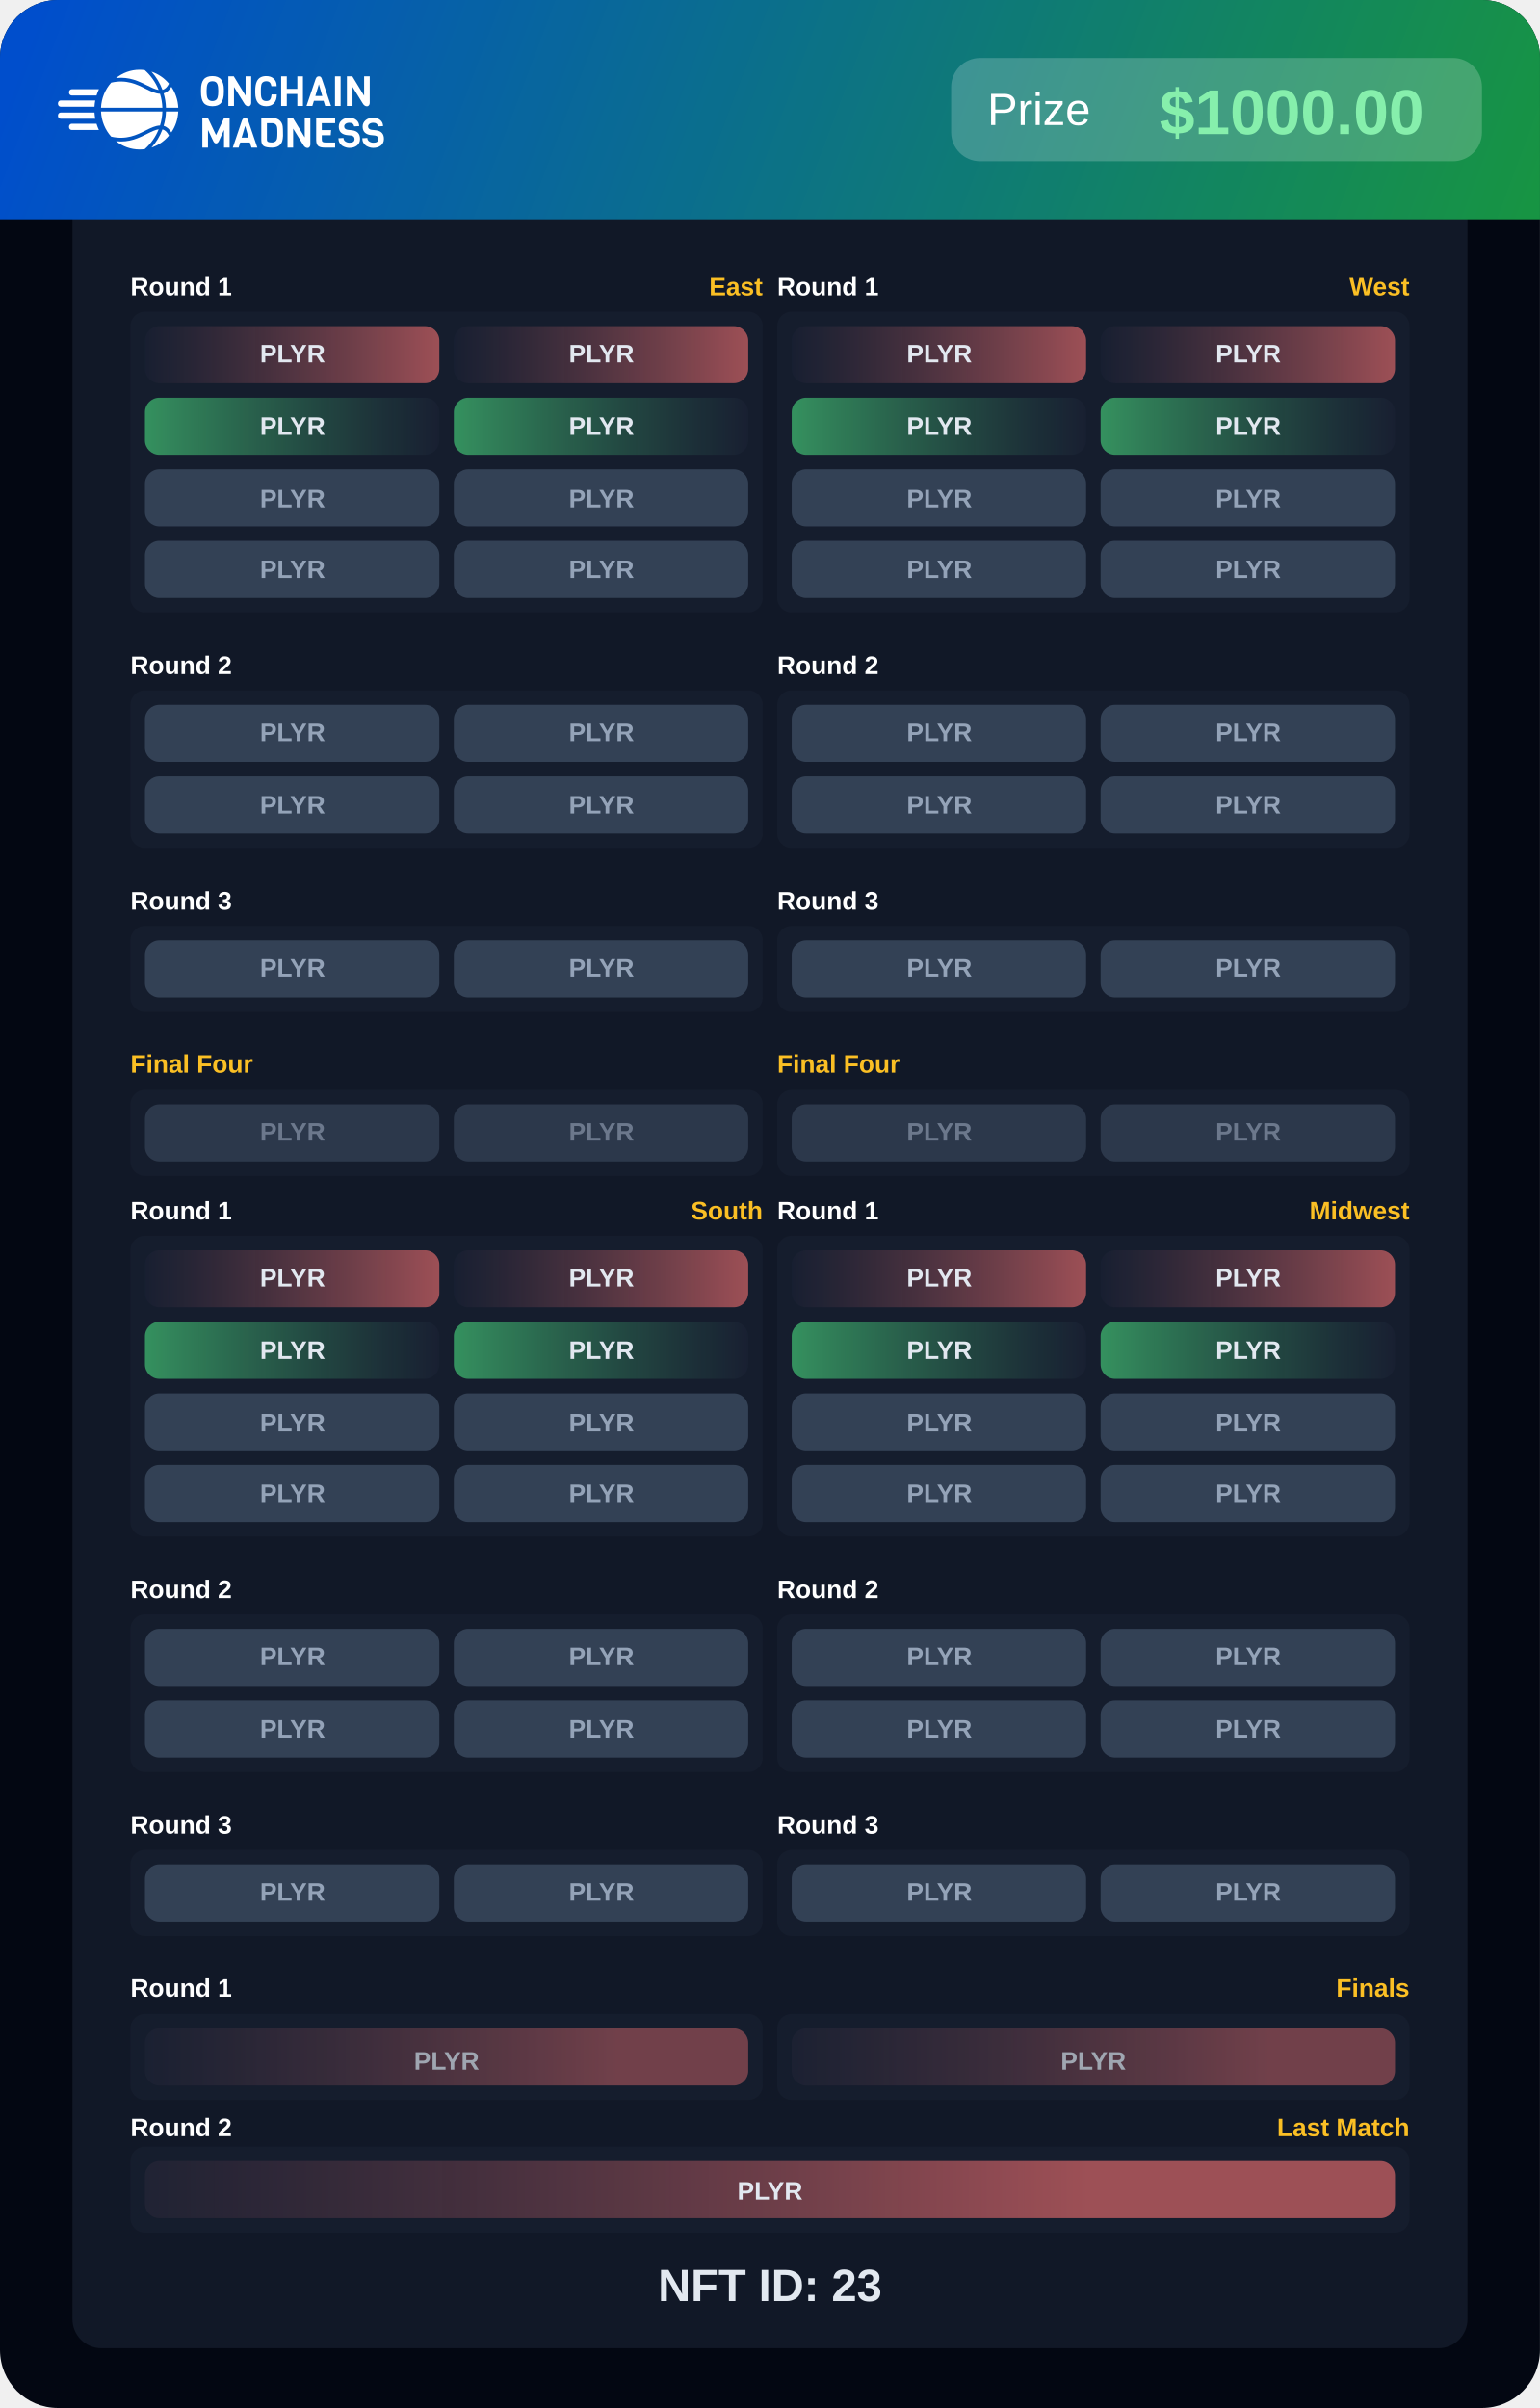
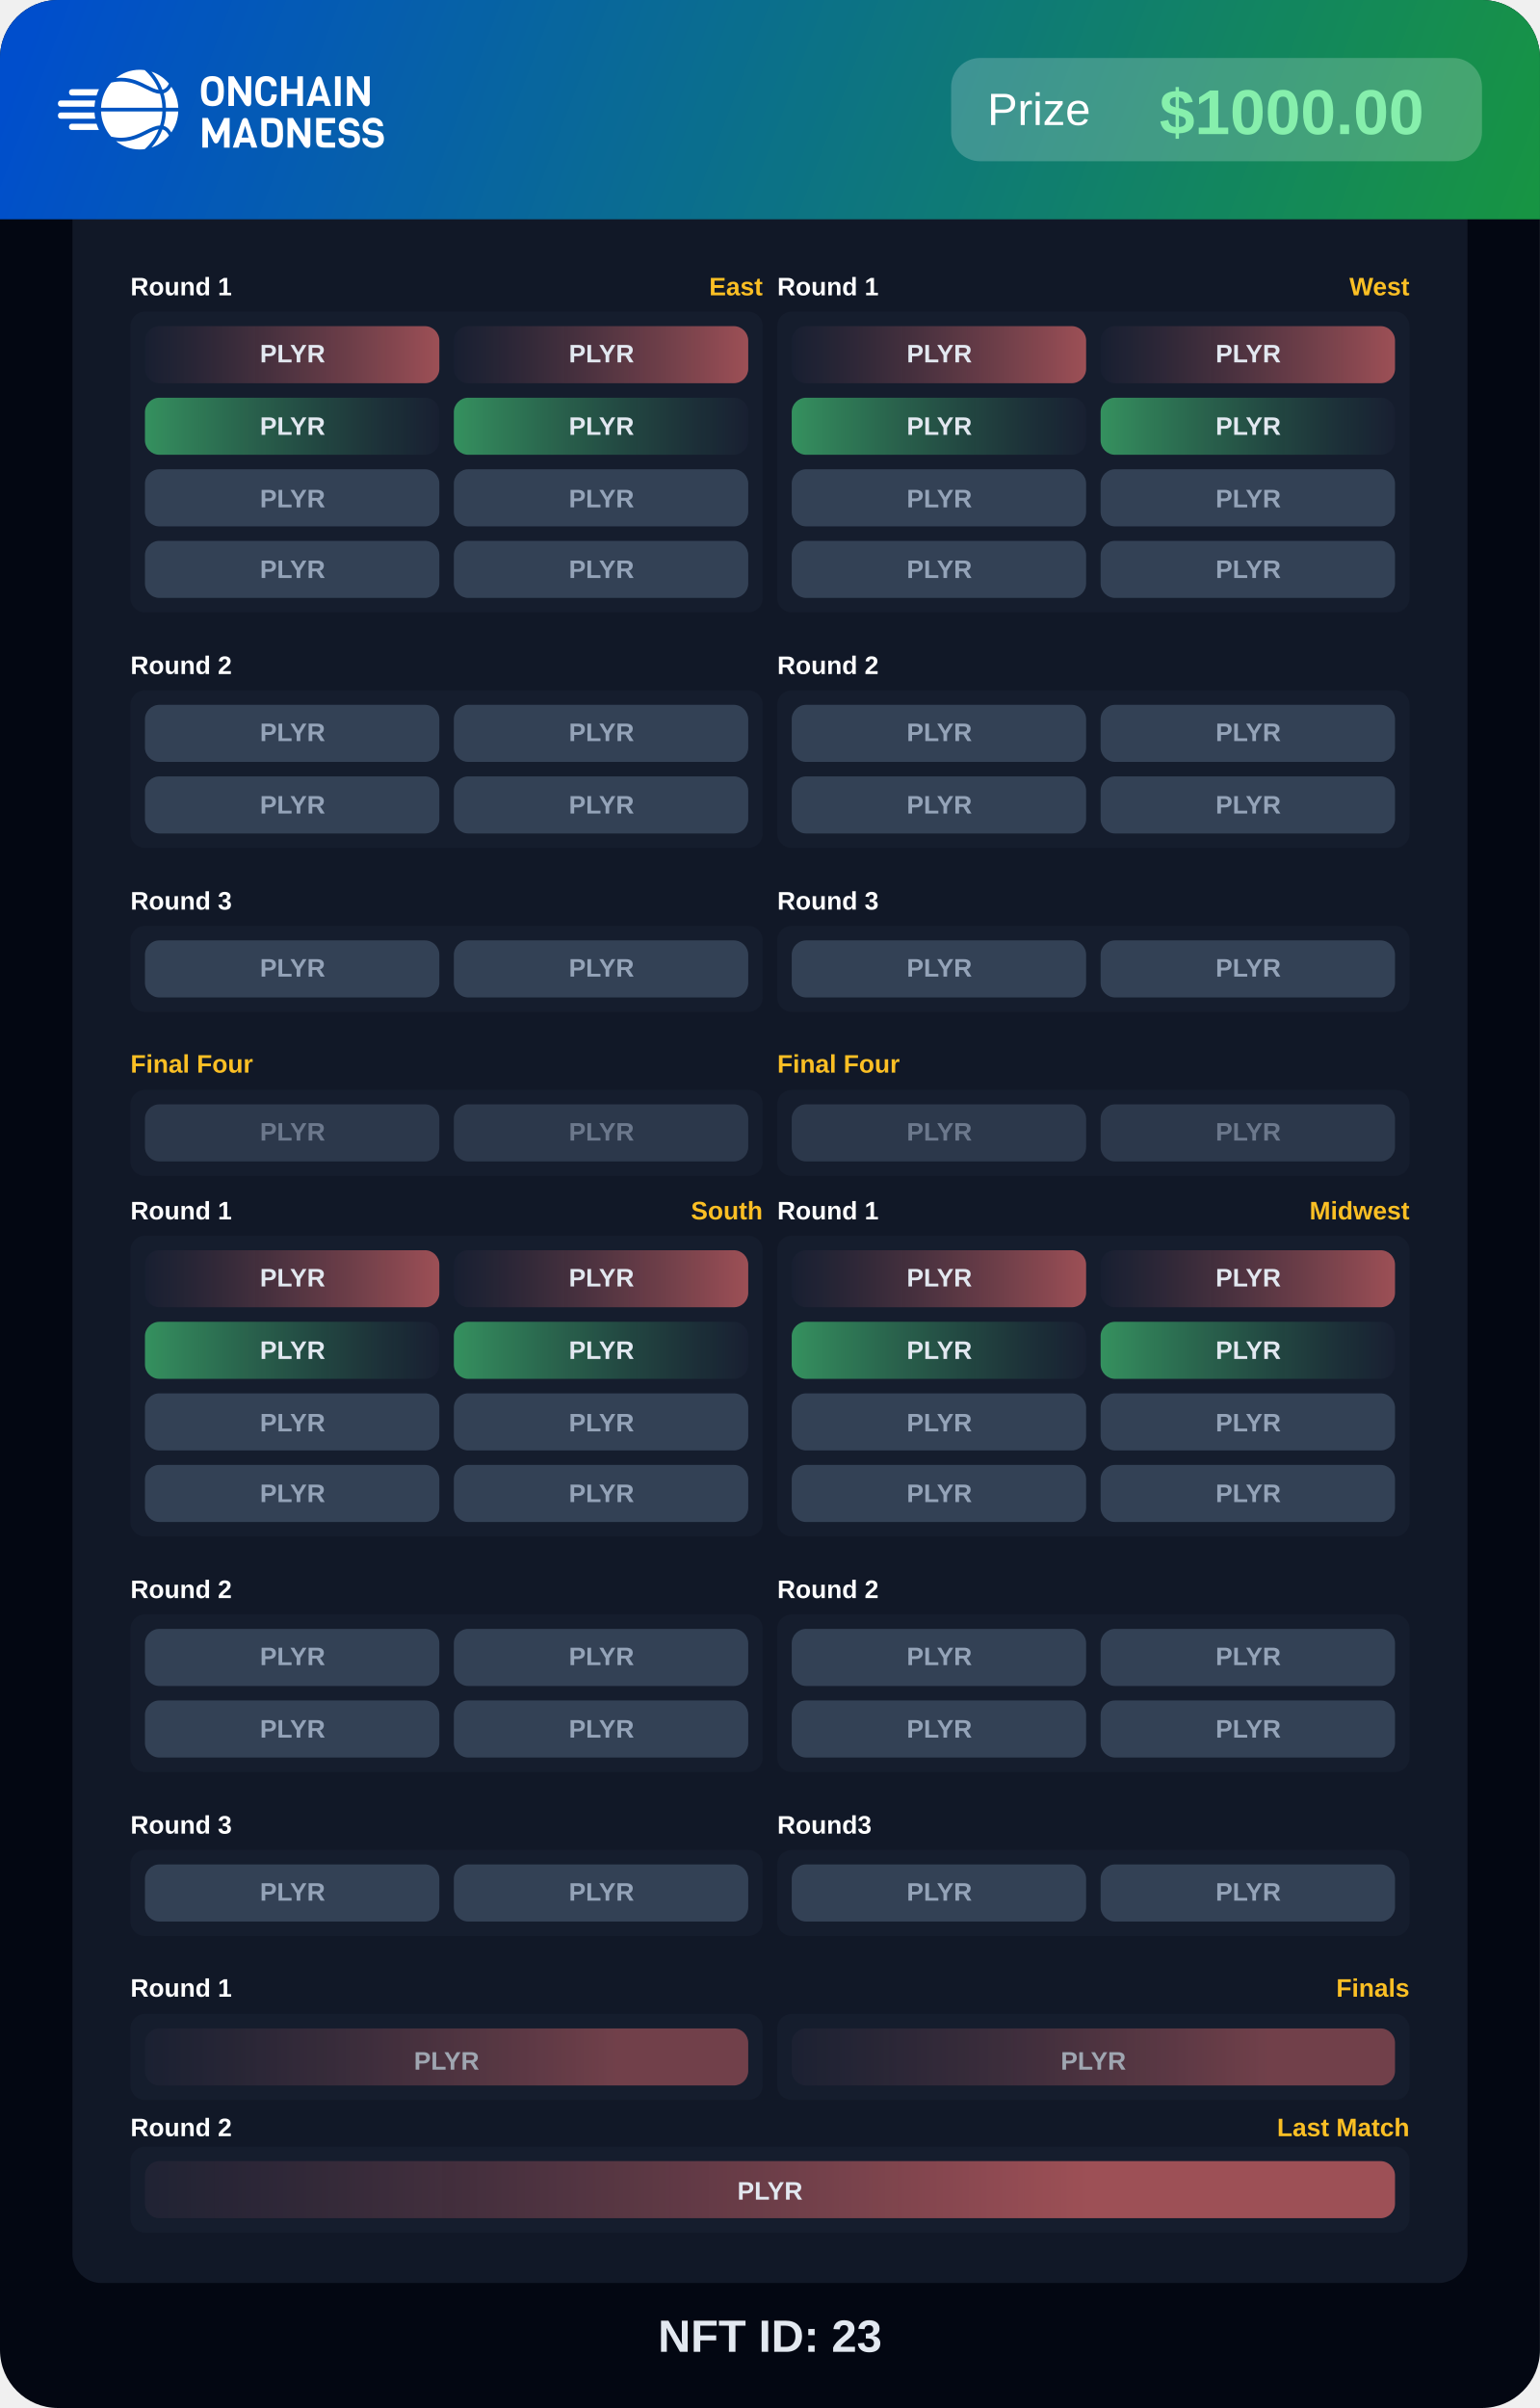
<svg xmlns="http://www.w3.org/2000/svg" width="850" height="1329" viewBox="0 0 850 1329" fill="none">
  <rect width="850" height="1329" rx="32" fill="#030712" />
-   <path d="m 40,65 h 770 v 1215 c 0,8.84 -7.163,16 -16,16 H 56 c -8.837,0 -16,-7.16 -16,-16 z" fill="#111827" />
+   <path d="m 40,29 h 770 v 1215 c 0,8.84 -7.163,16 -16,16 H 56 c -8.837,0 -16,-7.16 -16,-16 z" fill="#111827" />
  <path d="M0 32C0 14.327 14.327 0 32 0H818C835.673 0 850 14.327 850 32V121H0V32Z" fill="url(#paint0_linear_3468_11744)" />
  <path d="M0 32C0 14.327 14.327 0 32 0H818C835.673 0 850 14.327 850 32V121H0V32Z" fill="black" fill-opacity="0.2" />
  <rect x="525" y="32" width="293" height="57" rx="16" fill="white" fill-opacity="0.2" />
  <path d="M123.562 49.543V50.784C123.562 53.528 123.057 55.521 122.046 56.762C121.049 58.004 119.443 58.624 117.228 58.624C115.012 58.624 113.406 58.004 112.41 56.762C111.428 55.521 110.938 53.505 110.938 50.715V49.52C110.938 46.975 111.436 45.082 112.432 43.841C113.443 42.599 115.034 41.978 117.205 41.978C119.391 41.978 120.997 42.607 122.023 43.864C123.049 45.121 123.562 47.014 123.562 49.543ZM120.462 50.715V49.865C120.462 48.393 120.283 47.221 119.927 46.347C119.51 45.335 118.618 44.829 117.25 44.829C115.867 44.829 114.967 45.335 114.551 46.347C114.209 47.175 114.038 48.347 114.038 49.865V50.715C114.038 52.693 114.306 54.026 114.841 54.716C115.049 55.007 115.354 55.26 115.756 55.475C116.172 55.674 116.663 55.773 117.228 55.773C117.808 55.773 118.298 55.674 118.7 55.475C119.101 55.275 119.414 55.03 119.637 54.739C119.86 54.448 120.031 54.064 120.15 53.589C120.358 52.838 120.462 51.88 120.462 50.715Z" fill="white" />
  <path d="M138.653 42.116V56.831C138.653 57.337 138.504 57.774 138.207 58.142C137.909 58.494 137.56 58.67 137.158 58.67C136.132 58.67 135.292 58.057 134.638 56.831L129.151 47.979V58.486H126.051V42.116H129.039L135.552 52.831V42.116H138.653Z" fill="white" />
  <path d="M149.9 52.141H152.777C152.777 54.225 152.271 55.827 151.26 56.946C150.249 58.065 148.821 58.624 146.978 58.624C142.918 58.624 140.888 56.164 140.888 51.244V49.865C140.888 45.987 141.929 43.557 144.011 42.576C144.829 42.178 145.818 41.978 146.978 41.978C148.673 41.978 150.048 42.461 151.104 43.427C152.175 44.377 152.71 45.757 152.71 47.566H149.81C149.647 46.661 149.357 45.979 148.94 45.519C148.524 45.059 147.87 44.829 146.978 44.829C145.937 44.829 145.163 45.167 144.658 45.841C144.301 46.316 144.093 47.129 144.033 48.278C144.004 48.646 143.989 49.144 143.989 49.773V51.198C143.989 52.961 144.227 54.164 144.702 54.808C145.193 55.452 145.952 55.773 146.978 55.773C148.018 55.773 148.732 55.482 149.119 54.9C149.52 54.302 149.781 53.382 149.9 52.141Z" fill="white" />
  <path d="M167.218 58.486H164.117V51.865H158.296V58.486H155.195V42.116H158.296V49.037H164.117V42.116H167.218V58.486Z" fill="white" />
  <path d="M182.732 58.486H179.498L178.606 55.658H173.275L172.405 58.486H169.171L174.256 43.496C174.48 42.975 174.725 42.615 174.993 42.415C175.275 42.216 175.617 42.116 176.019 42.116C176.42 42.116 176.74 42.208 176.978 42.392C177.23 42.576 177.454 42.944 177.647 43.496L182.732 58.486ZM177.892 52.968L176.019 46.485L174.056 52.968H177.892Z" fill="white" />
-   <path d="M188.012 58.486H184.912V42.116H188.012V58.486Z" fill="white" id="path9" />
+   <path d="M188.012 58.486H184.912V42.116H188.012V58.486Z" fill="white" />
  <path d="M204.087 42.116V56.831C204.087 57.337 203.938 57.774 203.641 58.142C203.343 58.494 202.994 58.67 202.592 58.67C201.566 58.67 200.726 58.057 200.072 56.831L194.585 47.979V58.486H191.485V42.116H194.473L200.986 52.831V42.116H204.087Z" fill="white" />
  <path d="M123.652 71.707L120.796 77.915C120.38 78.742 119.86 79.156 119.235 79.156C118.625 79.156 118.112 78.719 117.696 77.846L114.796 71.707V81.478H111.696V65.108H114.752L119.235 74.558L123.696 65.108H126.752V81.478H123.652V71.707Z" fill="white" />
  <path d="M142.043 81.478H138.809L137.917 78.65H132.586L131.716 81.478H128.482L133.567 66.488C133.79 65.966 134.036 65.606 134.303 65.407C134.586 65.208 134.928 65.108 135.329 65.108C135.731 65.108 136.05 65.2 136.288 65.384C136.541 65.568 136.764 65.936 136.958 66.488L142.043 81.478ZM137.203 75.96L135.329 69.477L133.366 75.96H137.203Z" fill="white" />
  <path d="M156.2 73.224L156.222 74.995C156.163 76.114 156.029 77.056 155.821 77.823C155.613 78.589 155.204 79.286 154.594 79.915C153.583 80.957 152.111 81.478 150.178 81.478C147.903 81.478 146.341 81.172 145.494 80.558C144.646 79.93 144.222 78.803 144.222 77.179V65.108H150.401C152.185 65.108 153.583 65.629 154.594 66.672C155.412 67.515 155.895 68.541 156.044 69.752C156.148 70.611 156.2 71.768 156.2 73.224ZM152.43 77.616C152.713 77.263 152.891 76.78 152.966 76.167C153.055 75.539 153.1 74.565 153.1 73.247C153.1 71.929 153.055 70.979 152.966 70.396C152.891 69.798 152.713 69.323 152.43 68.971C151.895 68.296 151.122 67.959 150.111 67.959H147.323V77.018C147.323 77.631 147.523 78.052 147.925 78.282C148.326 78.512 149.04 78.627 150.066 78.627C151.107 78.627 151.895 78.29 152.43 77.616Z" fill="white" />
  <path d="M171.305 65.108V79.823C171.305 80.329 171.156 80.766 170.858 81.133C170.561 81.486 170.212 81.662 169.81 81.662C168.784 81.662 167.944 81.049 167.29 79.823L161.803 70.971V81.478H158.702V65.108H161.691L168.204 75.822V65.108H171.305Z" fill="white" />
  <path d="M184.982 81.478H179.362C177.577 81.478 176.321 81.164 175.592 80.535C174.878 79.892 174.521 78.765 174.521 77.156V65.108H184.982V67.959H177.622V71.799H182.774L182.551 74.65H177.622V76.926C177.622 77.57 177.763 78.014 178.046 78.259C178.328 78.505 178.841 78.627 179.585 78.627H184.982V81.478Z" fill="white" />
  <path d="M198.733 76.65C198.733 78.198 198.183 79.417 197.082 80.306C195.982 81.179 194.577 81.616 192.867 81.616C191.513 81.616 190.205 81.233 188.941 80.467C188.316 80.068 187.803 79.509 187.402 78.788C187 78.052 186.8 77.217 186.8 76.282L189.61 76.144C189.61 76.972 189.952 77.616 190.636 78.075C191.32 78.535 192.078 78.765 192.911 78.765C194.77 78.765 195.699 78.091 195.699 76.742C195.699 75.638 195.067 74.987 193.803 74.788L191.216 74.512C189.922 74.312 188.896 73.837 188.138 73.086C187.38 72.335 187 71.255 187 69.844C187 68.434 187.543 67.269 188.629 66.35C189.714 65.43 191.082 64.97 192.733 64.97C194.398 64.97 195.736 65.407 196.748 66.281C197.759 67.139 198.264 68.25 198.264 69.615L195.499 69.752C195.246 68.419 194.376 67.752 192.889 67.752C191.982 67.752 191.268 67.951 190.748 68.35C190.242 68.749 189.989 69.224 189.989 69.775C189.989 70.312 190.175 70.741 190.547 71.063C190.919 71.37 191.38 71.561 191.93 71.638L194.473 71.914C197.313 72.312 198.733 73.891 198.733 76.65Z" fill="white" />
  <path d="M211.911 76.65C211.911 78.198 211.361 79.417 210.261 80.306C209.16 81.179 207.755 81.616 206.045 81.616C204.692 81.616 203.383 81.233 202.119 80.467C201.495 80.068 200.982 79.509 200.58 78.788C200.179 78.052 199.978 77.217 199.978 76.282L202.788 76.144C202.788 76.972 203.13 77.616 203.814 78.075C204.498 78.535 205.257 78.765 206.089 78.765C207.948 78.765 208.878 78.091 208.878 76.742C208.878 75.638 208.246 74.987 206.982 74.788L204.394 74.512C203.101 74.312 202.075 73.837 201.316 73.086C200.558 72.335 200.179 71.255 200.179 69.844C200.179 68.434 200.721 67.269 201.807 66.35C202.892 65.43 204.26 64.97 205.911 64.97C207.576 64.97 208.915 65.407 209.926 66.281C210.937 67.139 211.443 68.25 211.443 69.615L208.677 69.752C208.424 68.419 207.554 67.752 206.067 67.752C205.16 67.752 204.446 67.951 203.926 68.35C203.42 68.749 203.168 69.224 203.168 69.775C203.168 70.312 203.353 70.741 203.725 71.063C204.097 71.37 204.558 71.561 205.108 71.638L207.651 71.914C210.491 72.312 211.911 73.891 211.911 76.65Z" fill="white" />
  <path d="M53.27 52.696L39.63 52.696C38.787 52.696 38.108 51.996 38.108 51.127V50.808C38.108 49.945 38.787 49.239 39.63 49.239L54.615 49.239C54.088 50.346 53.639 51.5 53.277 52.689L53.27 52.696Z" fill="white" />
  <path d="M52.15 58.904H33.522C32.679 58.904 32 58.204 32 57.335L32 57.016C32 56.146 32.679 55.447 33.522 55.447H52.585C52.368 56.567 52.216 57.722 52.15 58.897V58.904Z" fill="white" />
  <path d="M54.608 71.741H39.63C38.787 71.741 38.108 71.042 38.108 70.172V69.853C38.108 68.99 38.787 68.284 39.63 68.284H53.27C53.639 69.473 54.081 70.627 54.608 71.734V71.741Z" fill="white" />
  <path d="M52.585 65.54H33.522C32.679 65.54 32 64.841 32 63.971L32 63.652C32 62.782 32.679 62.083 33.522 62.083H52.15C52.223 63.258 52.368 64.406 52.585 65.533V65.54Z" fill="white" />
  <path d="M98.395 61.512H91.608C91.522 64.27 91.08 66.939 90.329 69.466C92.161 69.989 93.538 71.347 94.573 73.079C96.813 69.771 98.204 65.805 98.388 61.512H98.395Z" fill="white" />
-   <path d="M89.631 59.474C89.538 56.791 89.09 54.197 88.326 51.752C85.723 51.657 83.219 50.407 80.34 48.967C75.543 46.562 69.764 43.676 61.375 45.598C58.081 49.286 55.992 54.129 55.755 59.481L89.624 59.481L89.631 59.474Z" fill="white" id="path23" />
-   <path d="M88.326 69.242C89.09 66.79 89.538 64.202 89.624 61.519H55.755C55.992 66.865 58.081 71.714 61.376 75.402C69.764 77.325 75.543 74.431 80.34 72.033C83.219 70.594 85.723 69.344 88.326 69.249V69.242Z" fill="white" id="path24" />
-   <path d="M90.336 51.521C91.087 54.047 91.522 56.717 91.614 59.474L98.401 59.474C98.21 55.182 96.826 51.215 94.586 47.907C93.551 49.633 92.174 50.991 90.342 51.521H90.336Z" fill="white" id="path25" />
-   <path d="M81.21 47.133C83.555 48.308 85.624 49.34 87.575 49.633C85.881 45.38 83.219 41.638 79.878 38.697C78.963 38.575 78.027 38.5 77.071 38.5C72.175 38.5 67.675 40.205 64.07 43.058C71.411 42.236 76.716 44.885 81.203 47.14L81.21 47.133Z" fill="white" id="path26" />
-   <path d="M87.575 71.361C85.624 71.653 83.555 72.685 81.21 73.86C76.722 76.109 71.418 78.757 64.077 77.942C67.675 80.795 72.182 82.5 77.078 82.5C78.027 82.5 78.963 82.432 79.885 82.303C83.226 79.355 85.881 75.62 87.581 71.368L87.575 71.361Z" fill="white" id="path27" />
-   <path d="M93.268 74.818C92.299 72.916 91.1 71.775 89.683 71.409C88.3 75.158 86.217 78.561 83.608 81.441C87.403 80.184 90.731 77.861 93.268 74.818Z" fill="white" id="path28" />
-   <path d="M93.268 46.169C90.731 43.126 87.403 40.803 83.608 39.546C86.217 42.433 88.3 45.829 89.683 49.578C91.1 49.212 92.299 48.07 93.268 46.169Z" fill="white" id="path29" />
-   <text style="font-size:25px;fill:white;font-family:Arial" x="545" y="69" id="text29">Prize</text>
-   <text style="font-size:35px;fill:#86EFAC;font-family:Arial;font-weight:800" x="640" y="74" id="text30">$1000.00</text>
-   <text style="font-weight:800;font-size:25px;font-family:Arial;fill:#e2e8f0" text-anchor="middle" x="425" y="1270" id="text31">NFT ID: 23</text>
-   <text style="font-size:14px;fill:#FBBF24;font-family:Arial;font-weight:800" text-anchor="end" x="421" y="163" id="text32">East</text>
-   <text style="font-size:14px;fill:white;font-family:Arial;font-weight:800" x="72" y="163" id="text33">Round 1</text>
-   <rect x="72" y="172" width="349" height="166" rx="8" fill="#202738" fill-opacity="0.34" id="rect33" />
-   <text style="font-size:14px;fill:white;font-family:Arial;font-weight:800" x="72" y="372" id="text34">Round 2</text>
-   <rect x="72" y="381" width="349" height="87" rx="8" fill="#202738" fill-opacity="0.34" id="rect34" />
-   <text style="font-size:14px;fill:white;font-family:Arial;font-weight:800" x="72" y="502" id="text35">Round 3</text>
-   <rect x="72" y="511" width="349" height="47.5" rx="8" fill="#202738" fill-opacity="0.34" id="rect35" />
+   <path d="M89.631 59.474C89.538 56.791 89.09 54.197 88.326 51.752C85.723 51.657 83.219 50.407 80.34 48.967C75.543 46.562 69.764 43.676 61.375 45.598C58.081 49.286 55.992 54.129 55.755 59.481L89.624 59.481L89.631 59.474Z" fill="white" />
+   <path d="M88.326 69.242C89.09 66.79 89.538 64.202 89.624 61.519H55.755C55.992 66.865 58.081 71.714 61.376 75.402C69.764 77.325 75.543 74.431 80.34 72.033C83.219 70.594 85.723 69.344 88.326 69.249V69.242Z" fill="white" />
+   <path d="M90.336 51.521C91.087 54.047 91.522 56.717 91.614 59.474L98.401 59.474C98.21 55.182 96.826 51.215 94.586 47.907C93.551 49.633 92.174 50.991 90.342 51.521H90.336Z" fill="white" />
+   <path d="M81.21 47.133C83.555 48.308 85.624 49.34 87.575 49.633C85.881 45.38 83.219 41.638 79.878 38.697C78.963 38.575 78.027 38.5 77.071 38.5C72.175 38.5 67.675 40.205 64.07 43.058C71.411 42.236 76.716 44.885 81.203 47.14L81.21 47.133Z" fill="white" />
+   <path d="M87.575 71.361C85.624 71.653 83.555 72.685 81.21 73.86C76.722 76.109 71.418 78.757 64.077 77.942C67.675 80.795 72.182 82.5 77.078 82.5C78.027 82.5 78.963 82.432 79.885 82.303C83.226 79.355 85.881 75.62 87.581 71.368L87.575 71.361Z" fill="white" />
+   <path d="M93.268 74.818C92.299 72.916 91.1 71.775 89.683 71.409C88.3 75.158 86.217 78.561 83.608 81.441C87.403 80.184 90.731 77.861 93.268 74.818Z" fill="white" />
+   <path d="M93.268 46.169C90.731 43.126 87.403 40.803 83.608 39.546C86.217 42.433 88.3 45.829 89.683 49.578C91.1 49.212 92.299 48.07 93.268 46.169Z" fill="white" />
+   <text style="font-size:25px;fill:white;font-family:Arial" x="545" y="69">Prize</text>
+   <text style="font-size:35px;fill:#86EFAC;font-family:Arial;font-weight:800" x="640" y="74">$1000.00</text>
+   <text style="font-weight:800;font-size:25px;font-family:Arial;fill:#e2e8f0" text-anchor="middle" x="425" y="1298">NFT ID: 23</text>
+   <text style="font-size:14px;fill:#FBBF24;font-family:Arial;font-weight:800" text-anchor="end" x="421" y="163">East</text>
+   <text style="font-size:14px;fill:white;font-family:Arial;font-weight:800" x="72" y="163">Round 1</text>
+   <rect x="72" y="172" width="349" height="166" rx="8" fill="#202738" fill-opacity="0.34" />
+   <text style="font-size:14px;fill:white;font-family:Arial;font-weight:800" x="72" y="372">Round 2</text>
+   <rect x="72" y="381" width="349" height="87" rx="8" fill="#202738" fill-opacity="0.34" />
+   <text style="font-size:14px;fill:white;font-family:Arial;font-weight:800" x="72" y="502">Round 3</text>
+   <rect x="72" y="511" width="349" height="47.5" rx="8" fill="#202738" fill-opacity="0.34" />
  <rect x="80" y="180" width="162.5" height="31.5" rx="8" fill="url(#col1_red)" fill-opacity="0.8" id="rect36" />
  <text style="font-size:14px;fill:#E2E8F0;font-family:Arial;font-weight:600" text-anchor="middle" x="161.5" y="200" id="text36">PLYR</text>
  <rect x="250.5" y="180" width="162.5" height="31.5" rx="8" fill="url(#col2_red)" fill-opacity="0.8" id="rect37" />
  <text style="font-size:14px;fill:#E2E8F0;font-family:Arial;font-weight:600" text-anchor="middle" x="332" y="200" id="text37">PLYR</text>
  <rect x="80" y="219.5" width="162.5" height="31.5" rx="8" fill="url(#col1_green)" fill-opacity="0.8" id="rect38" />
  <text style="font-size:14px;fill:#E2E8F0;font-family:Arial;font-weight:600" text-anchor="middle" x="161.5" y="240" id="text38">PLYR</text>
  <rect x="250.5" y="219.5" width="162.5" height="31.5" rx="8" fill="url(#col2_green)" fill-opacity="0.8" id="rect39" />
  <text style="font-size:14px;fill:#E2E8F0;font-family:Arial;font-weight:600" text-anchor="middle" x="332" y="240" id="text39">PLYR</text>
  <rect x="80" y="259" width="162.5" height="31.5" rx="8" fill="#334155" id="rect40" />
  <text style="font-size:14px;fill:#94A3B8;font-family:Arial;font-weight:600" text-anchor="middle" x="161.5" y="280" id="text40">PLYR</text>
  <rect x="250.5" y="259" width="162.5" height="31.5" rx="8" fill="#334155" id="rect41" />
  <text style="font-size:14px;fill:#94A3B8;font-family:Arial;font-weight:600" text-anchor="middle" x="332" y="280" id="text41">PLYR</text>
  <rect x="80" y="298.5" width="162.5" height="31.5" rx="8" fill="#334155" id="rect42" />
  <text style="font-size:14px;fill:#94A3B8;font-family:Arial;font-weight:600" text-anchor="middle" x="161.5" y="319" id="text42">PLYR</text>
  <rect x="250.5" y="298.5" width="162.5" height="31.5" rx="8" fill="#334155" id="rect43" />
  <text style="font-size:14px;fill:#94A3B8;font-family:Arial;font-weight:600" text-anchor="middle" x="332" y="319" id="text43">PLYR</text>
  <rect x="80" y="389" width="162.5" height="31.5" rx="8" fill="#334155" id="rect44" />
  <text style="font-size:14px;fill:#94A3B8;font-family:Arial;font-weight:600" text-anchor="middle" x="161.5" y="409" id="text44">PLYR</text>
  <rect x="250.5" y="389" width="162.5" height="31.5" rx="8" fill="#334155" id="rect45" />
  <text style="font-size:14px;fill:#94A3B8;font-family:Arial;font-weight:600" text-anchor="middle" x="332" y="409" id="text45">PLYR</text>
  <rect x="80" y="428.5" width="162.5" height="31.5" rx="8" fill="#334155" id="rect46" />
  <text style="font-size:14px;fill:#94A3B8;font-family:Arial;font-weight:600" text-anchor="middle" x="161.5" y="449" id="text46">PLYR</text>
  <rect x="250.5" y="428.5" width="162.5" height="31.5" rx="8" fill="#334155" id="rect47" />
  <text style="font-size:14px;fill:#94A3B8;font-family:Arial;font-weight:600" text-anchor="middle" x="332" y="449" id="text47">PLYR</text>
  <rect x="80" y="519" width="162.5" height="31.5" rx="8" fill="#334155" id="rect48" />
  <text style="font-size:14px;fill:#94A3B8;font-family:Arial;font-weight:600" text-anchor="middle" x="161.5" y="539" id="text48">PLYR</text>
  <rect x="250.5" y="519" width="162.5" height="31.5" rx="8" fill="#334155" id="rect49" />
  <text style="font-size:14px;fill:#94A3B8;font-family:Arial;font-weight:600" text-anchor="middle" x="332" y="539" id="text49">PLYR</text>
  <rect x="80" y="609.5" width="162.5" height="31.5" rx="8" fill="#334155" id="rect50" />
  <text style="font-size:14px;fill:#94A3B8;font-family:Arial;font-weight:600" text-anchor="middle" x="161.5" y="629.5" id="text50">PLYR</text>
  <rect x="250.5" y="609.5" width="162.5" height="31.5" rx="8" fill="#334155" id="rect51" />
  <text style="font-size:14px;fill:#94A3B8;font-family:Arial;font-weight:600" text-anchor="middle" x="332" y="629.5" id="text51">PLYR</text>
-   <text style="font-size:14px;fill:#FBBF24;font-family:Arial;font-weight:800" text-anchor="end" x="778" y="163" id="text52">West</text>
-   <text style="font-size:14px;fill:white;font-family:Arial;font-weight:800" x="429" y="163" id="text53">Round 1</text>
-   <rect x="429" y="172" width="349" height="166" rx="8" fill="#202738" fill-opacity="0.34" id="rect53" />
-   <text style="font-size:14px;fill:white;font-family:Arial;font-weight:800" x="429" y="372" id="text54">Round 2</text>
-   <rect x="429" y="381" width="349" height="87" rx="8" fill="#202738" fill-opacity="0.34" id="rect54" />
-   <text style="font-size:14px;fill:white;font-family:Arial;font-weight:800" x="429" y="502" id="text55">Round 3</text>
-   <rect x="429" y="511" width="349" height="47.5" rx="8" fill="#202738" fill-opacity="0.34" id="rect55" />
+   <text style="font-size:14px;fill:#FBBF24;font-family:Arial;font-weight:800" text-anchor="end" x="778" y="163">West</text>
+   <text style="font-size:14px;fill:white;font-family:Arial;font-weight:800" x="429" y="163">Round 1</text>
+   <rect x="429" y="172" width="349" height="166" rx="8" fill="#202738" fill-opacity="0.34" />
+   <text style="font-size:14px;fill:white;font-family:Arial;font-weight:800" x="429" y="372">Round 2</text>
+   <rect x="429" y="381" width="349" height="87" rx="8" fill="#202738" fill-opacity="0.34" />
+   <text style="font-size:14px;fill:white;font-family:Arial;font-weight:800" x="429" y="502">Round 3</text>
+   <rect x="429" y="511" width="349" height="47.5" rx="8" fill="#202738" fill-opacity="0.34" />
  <rect x="437" y="180" width="162.5" height="31.5" rx="8" fill="url(#col3_red)" fill-opacity="0.8" id="rect56" />
  <text style="font-size:14px;fill:#E2E8F0;font-family:Arial;font-weight:600" text-anchor="middle" x="518.5" y="200" id="text56">PLYR</text>
  <rect x="607.5" y="180" width="162.5" height="31.5" rx="8" fill="url(#col4_red)" fill-opacity="0.8" id="rect57" />
  <text style="font-size:14px;fill:#E2E8F0;font-family:Arial;font-weight:600" text-anchor="middle" x="689" y="200" id="text57">PLYR</text>
  <rect x="437" y="219.5" width="162.5" height="31.5" rx="8" fill="url(#col3_green)" fill-opacity="0.8" id="rect58" />
  <text style="font-size:14px;fill:#E2E8F0;font-family:Arial;font-weight:600" text-anchor="middle" x="518.5" y="240" id="text58">PLYR</text>
  <rect x="607.5" y="219.5" width="162.5" height="31.5" rx="8" fill="url(#col4_green)" fill-opacity="0.8" id="rect59" />
  <text style="font-size:14px;fill:#E2E8F0;font-family:Arial;font-weight:600" text-anchor="middle" x="689" y="240" id="text59">PLYR</text>
  <rect x="437" y="259" width="162.5" height="31.5" rx="8" fill="#334155" id="rect60" />
  <text style="font-size:14px;fill:#94A3B8;font-family:Arial;font-weight:600" text-anchor="middle" x="518.5" y="280" id="text60">PLYR</text>
  <rect x="607.5" y="259" width="162.5" height="31.5" rx="8" fill="#334155" id="rect61" />
  <text style="font-size:14px;fill:#94A3B8;font-family:Arial;font-weight:600" text-anchor="middle" x="689" y="280" id="text61">PLYR</text>
  <rect x="437" y="298.5" width="162.5" height="31.5" rx="8" fill="#334155" id="rect62" />
  <text style="font-size:14px;fill:#94A3B8;font-family:Arial;font-weight:600" text-anchor="middle" x="518.5" y="319" id="text62">PLYR</text>
  <rect x="607.5" y="298.5" width="162.5" height="31.5" rx="8" fill="#334155" id="rect63" />
  <text style="font-size:14px;fill:#94A3B8;font-family:Arial;font-weight:600" text-anchor="middle" x="689" y="319" id="text63">PLYR</text>
  <rect x="437" y="389" width="162.5" height="31.5" rx="8" fill="#334155" id="rect64" />
  <text style="font-size:14px;fill:#94A3B8;font-family:Arial;font-weight:600" text-anchor="middle" x="518.5" y="409" id="text64">PLYR</text>
  <rect x="607.5" y="389" width="162.5" height="31.5" rx="8" fill="#334155" id="rect65" />
  <text style="font-size:14px;fill:#94A3B8;font-family:Arial;font-weight:600" text-anchor="middle" x="689" y="409" id="text65">PLYR</text>
  <rect x="437" y="428.5" width="162.5" height="31.5" rx="8" fill="#334155" id="rect66" />
  <text style="font-size:14px;fill:#94A3B8;font-family:Arial;font-weight:600" text-anchor="middle" x="518.5" y="449" id="text66">PLYR</text>
  <rect x="607.5" y="428.5" width="162.5" height="31.5" rx="8" fill="#334155" id="rect67" />
  <text style="font-size:14px;fill:#94A3B8;font-family:Arial;font-weight:600" text-anchor="middle" x="689" y="449" id="text67">PLYR</text>
  <rect x="437" y="519" width="162.5" height="31.5" rx="8" fill="#334155" id="rect68" />
  <text style="font-size:14px;fill:#94A3B8;font-family:Arial;font-weight:600" text-anchor="middle" x="518.5" y="539" id="text68">PLYR</text>
  <rect x="607.5" y="519" width="162.5" height="31.5" rx="8" fill="#334155" id="rect69" />
  <text style="font-size:14px;fill:#94A3B8;font-family:Arial;font-weight:600" text-anchor="middle" x="689" y="539" id="text69">PLYR</text>
  <rect x="437" y="609.5" width="162.5" height="31.5" rx="8" fill="#334155" id="rect70" />
  <text style="font-size:14px;fill:#94A3B8;font-family:Arial;font-weight:600" text-anchor="middle" x="518.5" y="629.5" id="text70">PLYR</text>
  <rect x="607.5" y="609.5" width="162.5" height="31.5" rx="8" fill="#334155" id="rect71" />
  <text style="font-size:14px;fill:#94A3B8;font-family:Arial;font-weight:600" text-anchor="middle" x="689" y="629.5" id="text71">PLYR</text>
-   <text style="font-size:14px;fill:#FBBF24;font-family:Arial;font-weight:800" text-anchor="end" x="421" y="673" id="text72">South</text>
-   <text style="font-size:14px;fill:white;font-family:Arial;font-weight:800" x="72" y="673" id="text73">Round 1</text>
-   <rect x="72" y="682" width="349" height="166" rx="8" fill="#202738" fill-opacity="0.34" id="rect73" />
-   <text style="font-size:14px;fill:white;font-family:Arial;font-weight:800" x="72" y="882" id="text74">Round 2</text>
-   <rect x="72" y="891" width="349" height="87" rx="8" fill="#202738" fill-opacity="0.34" id="rect74" />
-   <text style="font-size:14px;fill:white;font-family:Arial;font-weight:800" x="72" y="1012" id="text75">Round 3</text>
-   <rect x="72" y="1021" width="349" height="47.5" rx="8" fill="#202738" fill-opacity="0.34" id="rect75" />
+   <text style="font-size:14px;fill:#FBBF24;font-family:Arial;font-weight:800" text-anchor="end" x="421" y="673">South</text>
+   <text style="font-size:14px;fill:white;font-family:Arial;font-weight:800" x="72" y="673">Round 1</text>
+   <rect x="72" y="682" width="349" height="166" rx="8" fill="#202738" fill-opacity="0.34" />
+   <text style="font-size:14px;fill:white;font-family:Arial;font-weight:800" x="72" y="882">Round 2</text>
+   <rect x="72" y="891" width="349" height="87" rx="8" fill="#202738" fill-opacity="0.34" />
+   <text style="font-size:14px;fill:white;font-family:Arial;font-weight:800" x="72" y="1012">Round 3</text>
+   <rect x="72" y="1021" width="349" height="47.5" rx="8" fill="#202738" fill-opacity="0.34" />
  <rect x="80" y="690" width="162.5" height="31.5" rx="8" fill="url(#col1_red)" fill-opacity="0.8" id="rect76" />
  <text style="font-size:14px;fill:#E2E8F0;font-family:Arial;font-weight:600" text-anchor="middle" x="161.5" y="710" id="text76">PLYR</text>
  <rect x="250.5" y="690" width="162.5" height="31.5" rx="8" fill="url(#col2_red)" fill-opacity="0.8" id="rect77" />
  <text style="font-size:14px;fill:#E2E8F0;font-family:Arial;font-weight:600" text-anchor="middle" x="332" y="710" id="text77">PLYR</text>
  <rect x="80" y="729.5" width="162.5" height="31.5" rx="8" fill="url(#col1_green)" fill-opacity="0.8" id="rect78" />
  <text style="font-size:14px;fill:#E2E8F0;font-family:Arial;font-weight:600" text-anchor="middle" x="161.5" y="750" id="text78">PLYR</text>
  <rect x="250.5" y="729.5" width="162.5" height="31.5" rx="8" fill="url(#col2_green)" fill-opacity="0.8" id="rect79" />
  <text style="font-size:14px;fill:#E2E8F0;font-family:Arial;font-weight:600" text-anchor="middle" x="332" y="750" id="text79">PLYR</text>
  <rect x="80" y="769" width="162.5" height="31.5" rx="8" fill="#334155" id="rect80" />
  <text style="font-size:14px;fill:#94A3B8;font-family:Arial;font-weight:600" text-anchor="middle" x="161.5" y="790" id="text80">PLYR</text>
  <rect x="250.5" y="769" width="162.5" height="31.5" rx="8" fill="#334155" id="rect81" />
  <text style="font-size:14px;fill:#94A3B8;font-family:Arial;font-weight:600" text-anchor="middle" x="332" y="790" id="text81">PLYR</text>
  <rect x="80" y="808.5" width="162.5" height="31.5" rx="8" fill="#334155" id="rect82" />
  <text style="font-size:14px;fill:#94A3B8;font-family:Arial;font-weight:600" text-anchor="middle" x="161.5" y="829" id="text82">PLYR</text>
  <rect x="250.5" y="808.5" width="162.5" height="31.5" rx="8" fill="#334155" id="rect83" />
  <text style="font-size:14px;fill:#94A3B8;font-family:Arial;font-weight:600" text-anchor="middle" x="332" y="829" id="text83">PLYR</text>
  <rect x="80" y="899" width="162.5" height="31.5" rx="8" fill="#334155" id="rect84" />
  <text style="font-size:14px;fill:#94A3B8;font-family:Arial;font-weight:600" text-anchor="middle" x="161.5" y="919" id="text84">PLYR</text>
  <rect x="250.5" y="899" width="162.5" height="31.5" rx="8" fill="#334155" id="rect85" />
  <text style="font-size:14px;fill:#94A3B8;font-family:Arial;font-weight:600" text-anchor="middle" x="332" y="919" id="text85">PLYR</text>
  <rect x="80" y="938.5" width="162.5" height="31.5" rx="8" fill="#334155" id="rect86" />
  <text style="font-size:14px;fill:#94A3B8;font-family:Arial;font-weight:600" text-anchor="middle" x="161.5" y="959" id="text86">PLYR</text>
  <rect x="250.5" y="938.5" width="162.5" height="31.5" rx="8" fill="#334155" id="rect87" />
  <text style="font-size:14px;fill:#94A3B8;font-family:Arial;font-weight:600" text-anchor="middle" x="332" y="959" id="text87">PLYR</text>
  <rect x="80" y="1029" width="162.5" height="31.5" rx="8" fill="#334155" id="rect88" />
  <text style="font-size:14px;fill:#94A3B8;font-family:Arial;font-weight:600" text-anchor="middle" x="161.5" y="1049" id="text88">PLYR</text>
  <rect x="250.5" y="1029" width="162.5" height="31.5" rx="8" fill="#334155" id="rect89" />
  <text style="font-size:14px;fill:#94A3B8;font-family:Arial;font-weight:600" text-anchor="middle" x="332" y="1049" id="text89">PLYR</text>
-   <text style="font-size:14px;fill:#FBBF24;font-family:Arial;font-weight:800" text-anchor="end" x="778" y="673" id="text90">Midwest</text>
-   <text style="font-size:14px;fill:white;font-family:Arial;font-weight:800" x="429" y="673" id="text91">Round 1</text>
-   <rect x="429" y="682" width="349" height="166" rx="8" fill="#202738" fill-opacity="0.34" id="rect91" />
-   <text style="font-size:14px;fill:white;font-family:Arial;font-weight:800" x="429" y="882" id="text92">Round 2</text>
-   <rect x="429" y="891" width="349" height="87" rx="8" fill="#202738" fill-opacity="0.34" id="rect92" />
-   <text style="font-size:14px;fill:white;font-family:Arial;font-weight:800" x="429" y="1012" id="text93">Round
-         3</text>
-   <rect x="429" y="1021" width="349" height="47.5" rx="8" fill="#202738" fill-opacity="0.34" id="rect93" />
+   <text style="font-size:14px;fill:#FBBF24;font-family:Arial;font-weight:800" text-anchor="end" x="778" y="673">Midwest</text>
+   <text style="font-size:14px;fill:white;font-family:Arial;font-weight:800" x="429" y="673">Round 1</text>
+   <rect x="429" y="682" width="349" height="166" rx="8" fill="#202738" fill-opacity="0.34" />
+   <text style="font-size:14px;fill:white;font-family:Arial;font-weight:800" x="429" y="882">Round 2</text>
+   <rect x="429" y="891" width="349" height="87" rx="8" fill="#202738" fill-opacity="0.34" />
+   <text style="font-size:14px;fill:white;font-family:Arial;font-weight:800" x="429" y="1012">Round3</text>
+   <rect x="429" y="1021" width="349" height="47.5" rx="8" fill="#202738" fill-opacity="0.34" />
  <rect x="437" y="690" width="162.5" height="31.5" rx="8" fill="url(#col3_red)" fill-opacity="0.8" id="rect94" />
  <text style="font-size:14px;fill:#E2E8F0;font-family:Arial;font-weight:600" text-anchor="middle" x="518.5" y="710" id="text94">PLYR</text>
  <rect x="607.5" y="690" width="162.5" height="31.5" rx="8" fill="url(#col4_red)" fill-opacity="0.8" id="rect95" />
  <text style="font-size:14px;fill:#E2E8F0;font-family:Arial;font-weight:600" text-anchor="middle" x="689" y="710" id="text95">PLYR</text>
  <rect x="437" y="729.5" width="162.5" height="31.5" rx="8" fill="url(#col3_green)" fill-opacity="0.8" id="rect96" />
  <text style="font-size:14px;fill:#E2E8F0;font-family:Arial;font-weight:600" text-anchor="middle" x="518.5" y="750" id="text96">PLYR</text>
  <rect x="607.5" y="729.5" width="162.5" height="31.5" rx="8" fill="url(#col4_green)" fill-opacity="0.8" id="rect97" />
  <text style="font-size:14px;fill:#E2E8F0;font-family:Arial;font-weight:600" text-anchor="middle" x="689" y="750" id="text97">PLYR</text>
  <rect x="437" y="769" width="162.5" height="31.5" rx="8" fill="#334155" id="rect98" />
  <text style="font-size:14px;fill:#94A3B8;font-family:Arial;font-weight:600" text-anchor="middle" x="518.5" y="790" id="text98">PLYR</text>
  <rect x="607.5" y="769" width="162.5" height="31.5" rx="8" fill="#334155" id="rect99" />
  <text style="font-size:14px;fill:#94A3B8;font-family:Arial;font-weight:600" text-anchor="middle" x="689" y="790" id="text99">PLYR</text>
  <rect x="437" y="808.5" width="162.5" height="31.5" rx="8" fill="#334155" id="rect100" />
  <text style="font-size:14px;fill:#94A3B8;font-family:Arial;font-weight:600" text-anchor="middle" x="518.5" y="829" id="text100">PLYR</text>
  <rect x="607.5" y="808.5" width="162.5" height="31.5" rx="8" fill="#334155" id="rect101" />
  <text style="font-size:14px;fill:#94A3B8;font-family:Arial;font-weight:600" text-anchor="middle" x="689" y="829" id="text101">PLYR</text>
  <rect x="437" y="899" width="162.5" height="31.5" rx="8" fill="#334155" id="rect102" />
  <text style="font-size:14px;fill:#94A3B8;font-family:Arial;font-weight:600" text-anchor="middle" x="518.5" y="919" id="text102">PLYR</text>
  <rect x="607.5" y="899" width="162.5" height="31.5" rx="8" fill="#334155" id="rect103" />
  <text style="font-size:14px;fill:#94A3B8;font-family:Arial;font-weight:600" text-anchor="middle" x="689" y="919" id="text103">PLYR</text>
  <rect x="437" y="938.5" width="162.5" height="31.5" rx="8" fill="#334155" id="rect104" />
  <text style="font-size:14px;fill:#94A3B8;font-family:Arial;font-weight:600" text-anchor="middle" x="518.5" y="959" id="text104">PLYR</text>
  <rect x="607.5" y="938.5" width="162.5" height="31.5" rx="8" fill="#334155" id="rect105" />
  <text style="font-size:14px;fill:#94A3B8;font-family:Arial;font-weight:600" text-anchor="middle" x="689" y="959" id="text105">PLYR</text>
  <rect x="437" y="1029" width="162.5" height="31.5" rx="8" fill="#334155" id="rect106" />
  <text style="font-size:14px;fill:#94A3B8;font-family:Arial;font-weight:600" text-anchor="middle" x="518.5" y="1049" id="text106">PLYR</text>
  <rect x="607.5" y="1029" width="162.5" height="31.5" rx="8" fill="#334155" id="rect107" />
  <text style="font-size:14px;fill:#94A3B8;font-family:Arial;font-weight:600" text-anchor="middle" x="689" y="1049" id="text107">PLYR</text>
-   <text style="font-size:14px;fill:#FBBF24;font-family:Arial;font-weight:800" x="72" y="592" id="text108">Final
-         Four</text>
-   <rect x="72" y="601.5" width="349" height="47.5" rx="8" fill="#202738" fill-opacity="0.34" id="rect108" />
-   <text style="font-size:14px;fill:#FBBF24;font-family:Arial;font-weight:800" x="429" y="592" id="text109">Final
-         Four</text>
-   <rect x="429" y="601.5" width="349" height="47.5" rx="8" fill="#202738" fill-opacity="0.34" id="rect109" />
+   <text style="font-size:14px;fill:#FBBF24;font-family:Arial;font-weight:800" x="72" y="592">Final Four</text>
+   <rect x="72" y="601.5" width="349" height="47.5" rx="8" fill="#202738" fill-opacity="0.34" />
+   <text style="font-size:14px;fill:#FBBF24;font-family:Arial;font-weight:800" x="429" y="592">Final Four</text>
+   <rect x="429" y="601.5" width="349" height="47.5" rx="8" fill="#202738" fill-opacity="0.34" />
  <rect x="80" y="1119.5" width="333" height="31.5" rx="8" fill="url(#col1mid_red)" fill-opacity="0.8" id="rect110" />
  <text style="font-size:14px;fill:#E2E8F0;font-family:Arial;font-weight:600" text-anchor="middle" x="246.5" y="1142.25" id="text110">PLYR</text>
  <rect x="437" y="1119.5" width="333" height="31.5" rx="8" fill="url(#col2mid_red)" fill-opacity="0.8" id="rect111" />
  <text style="font-size:14px;fill:#E2E8F0;font-family:Arial;font-weight:600" text-anchor="middle" x="603.5" y="1142.25" id="text111">PLYR</text>
-   <text style="font-size:14px;fill:#FBBF24;font-family:Arial;font-weight:800" text-anchor="end" x="778" y="1102" id="text112">Finals</text>
-   <text style="font-size:14px;fill:white;font-family:Arial;font-weight:800" x="72" y="1102" id="text113">Round
-         1</text>
-   <rect x="429" y="1111.5" width="349" height="47.5" rx="8" fill="#202738" fill-opacity="0.34" id="rect113" />
-   <rect x="72" y="1111.5" width="349" height="47.5" rx="8" fill="#202738" fill-opacity="0.34" id="rect114" />
-   <text style="font-size:14px;fill:#FBBF24;font-family:Arial;font-weight:800" text-anchor="end" x="778" y="1179" id="text114">Last Match</text>
-   <text style="font-size:14px;fill:white;font-family:Arial;font-weight:800" x="72" y="1179" id="text115">Round
-         2</text>
-   <rect x="72" y="1184.75" width="706" height="47.5" rx="8" fill="#202738" fill-opacity="0.34" id="rect115" />
-   <rect x="80" y="1192.75" width="690" height="31.5" rx="8" fill="url(#colbig_red)" fill-opacity="0.8" id="rect116" />
+   <text style="font-size:14px;fill:#FBBF24;font-family:Arial;font-weight:800" text-anchor="end" x="778" y="1102">Finals</text>
+   <text style="font-size:14px;fill:white;font-family:Arial;font-weight:800" x="72" y="1102">Round 1</text>
+   <rect x="429" y="1111.5" width="349" height="47.5" rx="8" fill="#202738" fill-opacity="0.34" />
+   <rect x="72" y="1111.5" width="349" height="47.5" rx="8" fill="#202738" fill-opacity="0.34" />
+   <text style="font-size:14px;fill:#FBBF24;font-family:Arial;font-weight:800" text-anchor="end" x="778" y="1179">Last Match</text>
+   <text style="font-size:14px;fill:white;font-family:Arial;font-weight:800" x="72" y="1179">Round 2</text>
+   <rect x="72" y="1184.75" width="706" height="47.5" rx="8" fill="#202738" fill-opacity="0.34" />
+   <rect x="80" y="1192.75" width="690" height="31.5" rx="8" fill="url(#colbig_red)" fill-opacity="0.8" />
  <text style="font-size:14px;fill:#E2E8F0;font-family:Arial;font-weight:600" text-anchor="middle" x="425" y="1214" id="text116">PLYR</text>
-   <defs id="defs145">
+   <defs>
    <linearGradient id="paint0_linear_3468_11744" x1="0" y1="0" x2="784.769" y2="294.705" gradientUnits="userSpaceOnUse">
-       <stop offset="0.027" stop-color="#0062FF" id="stop116" />
-       <stop offset="0.99" stop-color="#1DB954" id="stop117" />
+       <stop offset="0.027" stop-color="#0062FF" />
+       <stop offset="0.99" stop-color="#1DB954" />
    </linearGradient>
    <linearGradient id="col1_green" x1="80" y1="195.75" x2="242.5" y2="195.75" gradientUnits="userSpaceOnUse">
-       <stop stop-color="#4ADE80" stop-opacity="0.75" id="stop118" />
-       <stop offset="1" stop-color="#1c2337" stop-opacity="0.55" id="stop119" />
+       <stop stop-color="#4ADE80" stop-opacity="0.75" />
+       <stop offset="1" stop-color="#1c2337" stop-opacity="0.55" />
    </linearGradient>
    <linearGradient id="col1_red" x1="242.5" y1="195.75" x2="80" y2="195.75" gradientUnits="userSpaceOnUse">
-       <stop stop-color="#F87171" stop-opacity="0.75" id="stop120" />
-       <stop offset="1" stop-color="#1b2236" stop-opacity="0.55" id="stop121" />
+       <stop stop-color="#F87171" stop-opacity="0.75" />
+       <stop offset="1" stop-color="#1b2236" stop-opacity="0.55" />
    </linearGradient>
    <linearGradient id="col2_green" x1="250.5" y1="195.75" x2="413" y2="195.75" gradientUnits="userSpaceOnUse">
-       <stop stop-color="#4ADE80" stop-opacity="0.75" id="stop122" />
-       <stop offset="1" stop-color="#1c2337" stop-opacity="0.55" id="stop123" />
+       <stop stop-color="#4ADE80" stop-opacity="0.75" />
+       <stop offset="1" stop-color="#1c2337" stop-opacity="0.55" />
    </linearGradient>
    <linearGradient id="col2_red" x1="413" y1="195.75" x2="250.5" y2="195.75" gradientUnits="userSpaceOnUse">
-       <stop stop-color="#F87171" stop-opacity="0.75" id="stop124" />
-       <stop offset="1" stop-color="#1b2236" stop-opacity="0.55" id="stop125" />
+       <stop stop-color="#F87171" stop-opacity="0.75" />
+       <stop offset="1" stop-color="#1b2236" stop-opacity="0.55" />
    </linearGradient>
    <linearGradient id="col3_green" x1="437" y1="195.75" x2="599.5" y2="195.75" gradientUnits="userSpaceOnUse">
-       <stop stop-color="#4ADE80" stop-opacity="0.75" id="stop126" />
-       <stop offset="1" stop-color="#1c2337" stop-opacity="0.55" id="stop127" />
+       <stop stop-color="#4ADE80" stop-opacity="0.75" />
+       <stop offset="1" stop-color="#1c2337" stop-opacity="0.55" />
    </linearGradient>
    <linearGradient id="col3_red" x1="599.5" y1="195.75" x2="437" y2="195.75" gradientUnits="userSpaceOnUse">
-       <stop stop-color="#F87171" stop-opacity="0.75" id="stop128" />
-       <stop offset="1" stop-color="#1b2236" stop-opacity="0.55" id="stop129" />
+       <stop stop-color="#F87171" stop-opacity="0.75" />
+       <stop offset="1" stop-color="#1b2236" stop-opacity="0.55" />
    </linearGradient>
    <linearGradient id="col4_green" x1="607.5" y1="195.75" x2="770" y2="195.75" gradientUnits="userSpaceOnUse">
-       <stop stop-color="#4ADE80" stop-opacity="0.75" id="stop130" />
-       <stop offset="1" stop-color="#1c2337" stop-opacity="0.55" id="stop131" />
+       <stop stop-color="#4ADE80" stop-opacity="0.75" />
+       <stop offset="1" stop-color="#1c2337" stop-opacity="0.55" />
    </linearGradient>
    <linearGradient id="col4_red" x1="770" y1="195.75" x2="607.5" y2="195.75" gradientUnits="userSpaceOnUse">
-       <stop stop-color="#F87171" stop-opacity="0.75" id="stop132" />
-       <stop offset="1" stop-color="#1b2236" stop-opacity="0.55" id="stop133" />
+       <stop stop-color="#F87171" stop-opacity="0.75" />
+       <stop offset="1" stop-color="#1b2236" stop-opacity="0.55" />
    </linearGradient>
    <linearGradient id="col1mid_red" x1="340" y1="195.75" x2="70" y2="195.75" gradientUnits="userSpaceOnUse">
-       <stop stop-color="#F87171" stop-opacity="0.75" id="stop134" />
-       <stop offset="1" stop-color="#1b2236" stop-opacity="0.55" id="stop135" />
+       <stop stop-color="#F87171" stop-opacity="0.75" />
+       <stop offset="1" stop-color="#1b2236" stop-opacity="0.55" />
    </linearGradient>
    <linearGradient id="col1mid_green" x1="80" y1="195.75" x2="450" y2="195.75" gradientUnits="userSpaceOnUse">
-       <stop stop-color="#4ADE80" stop-opacity="0.75" id="stop136" />
-       <stop offset="1" stop-color="#1c2337" stop-opacity="0.55" id="stop137" />
+       <stop stop-color="#4ADE80" stop-opacity="0.75" />
+       <stop offset="1" stop-color="#1c2337" stop-opacity="0.55" />
    </linearGradient>
    <linearGradient id="col2mid_red" x1="700" y1="195.75" x2="420" y2="195.75" gradientUnits="userSpaceOnUse">
-       <stop stop-color="#F87171" stop-opacity="0.75" id="stop138" />
-       <stop offset="1" stop-color="#1b2236" stop-opacity="0.55" id="stop139" />
+       <stop stop-color="#F87171" stop-opacity="0.75" />
+       <stop offset="1" stop-color="#1b2236" stop-opacity="0.55" />
    </linearGradient>
    <linearGradient id="col2mid_green" x1="420" y1="195.75" x2="780" y2="195.75" gradientUnits="userSpaceOnUse">
-       <stop stop-color="#4ADE80" stop-opacity="0.75" id="stop140" />
-       <stop offset="1" stop-color="#1c2337" stop-opacity="0.55" id="stop141" />
+       <stop stop-color="#4ADE80" stop-opacity="0.75" />
+       <stop offset="1" stop-color="#1c2337" stop-opacity="0.55" />
    </linearGradient>
    <linearGradient id="colbig_red" x1="600" y1="195.75" x2="30" y2="195.75" gradientUnits="userSpaceOnUse">
-       <stop stop-color="#F87171" stop-opacity="0.75" id="stop142" />
-       <stop offset="1" stop-color="#1b2236" stop-opacity="0.55" id="stop143" />
+       <stop stop-color="#F87171" stop-opacity="0.75" />
+       <stop offset="1" stop-color="#1b2236" stop-opacity="0.55" />
    </linearGradient>
    <linearGradient id="colbig_green" x1="200" y1="195.75" x2="800" y2="195.75" gradientUnits="userSpaceOnUse">
-       <stop stop-color="#4ADE80" stop-opacity="0.75" id="stop144" />
-       <stop offset="1" stop-color="#1c2337" stop-opacity="0.55" id="stop145" />
+       <stop stop-color="#4ADE80" stop-opacity="0.75" />
+       <stop offset="1" stop-color="#1c2337" stop-opacity="0.55" />
    </linearGradient>
  </defs>
</svg>
